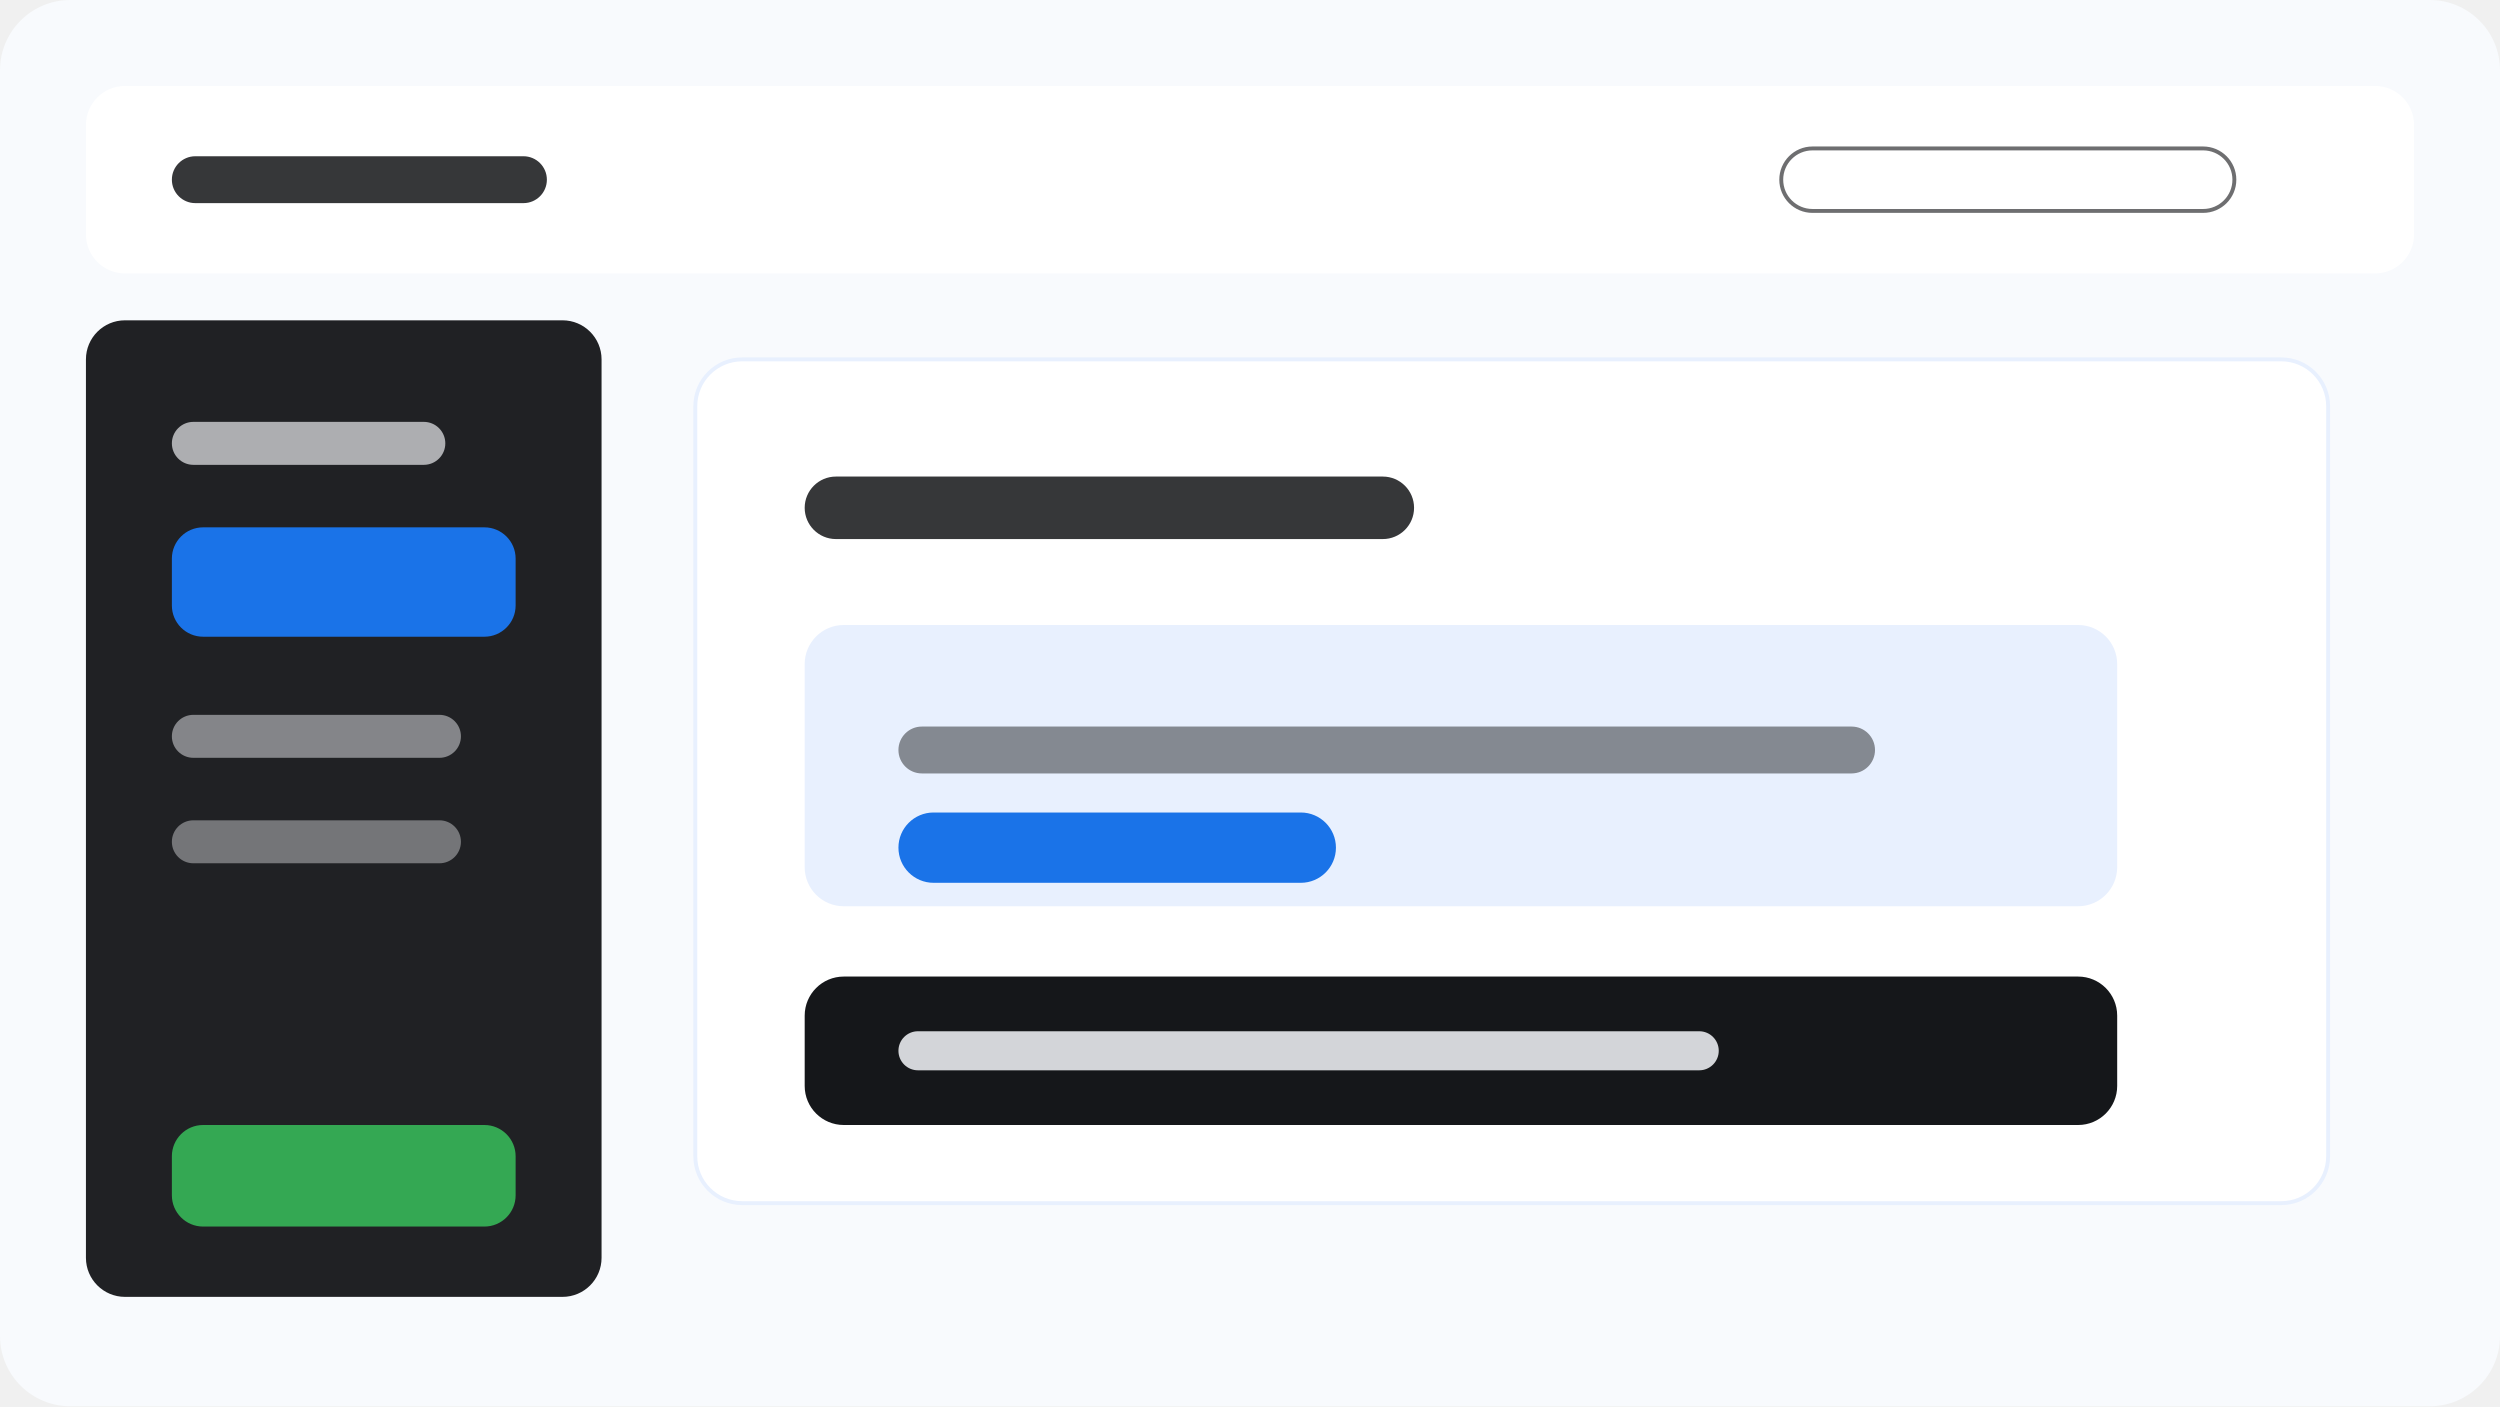
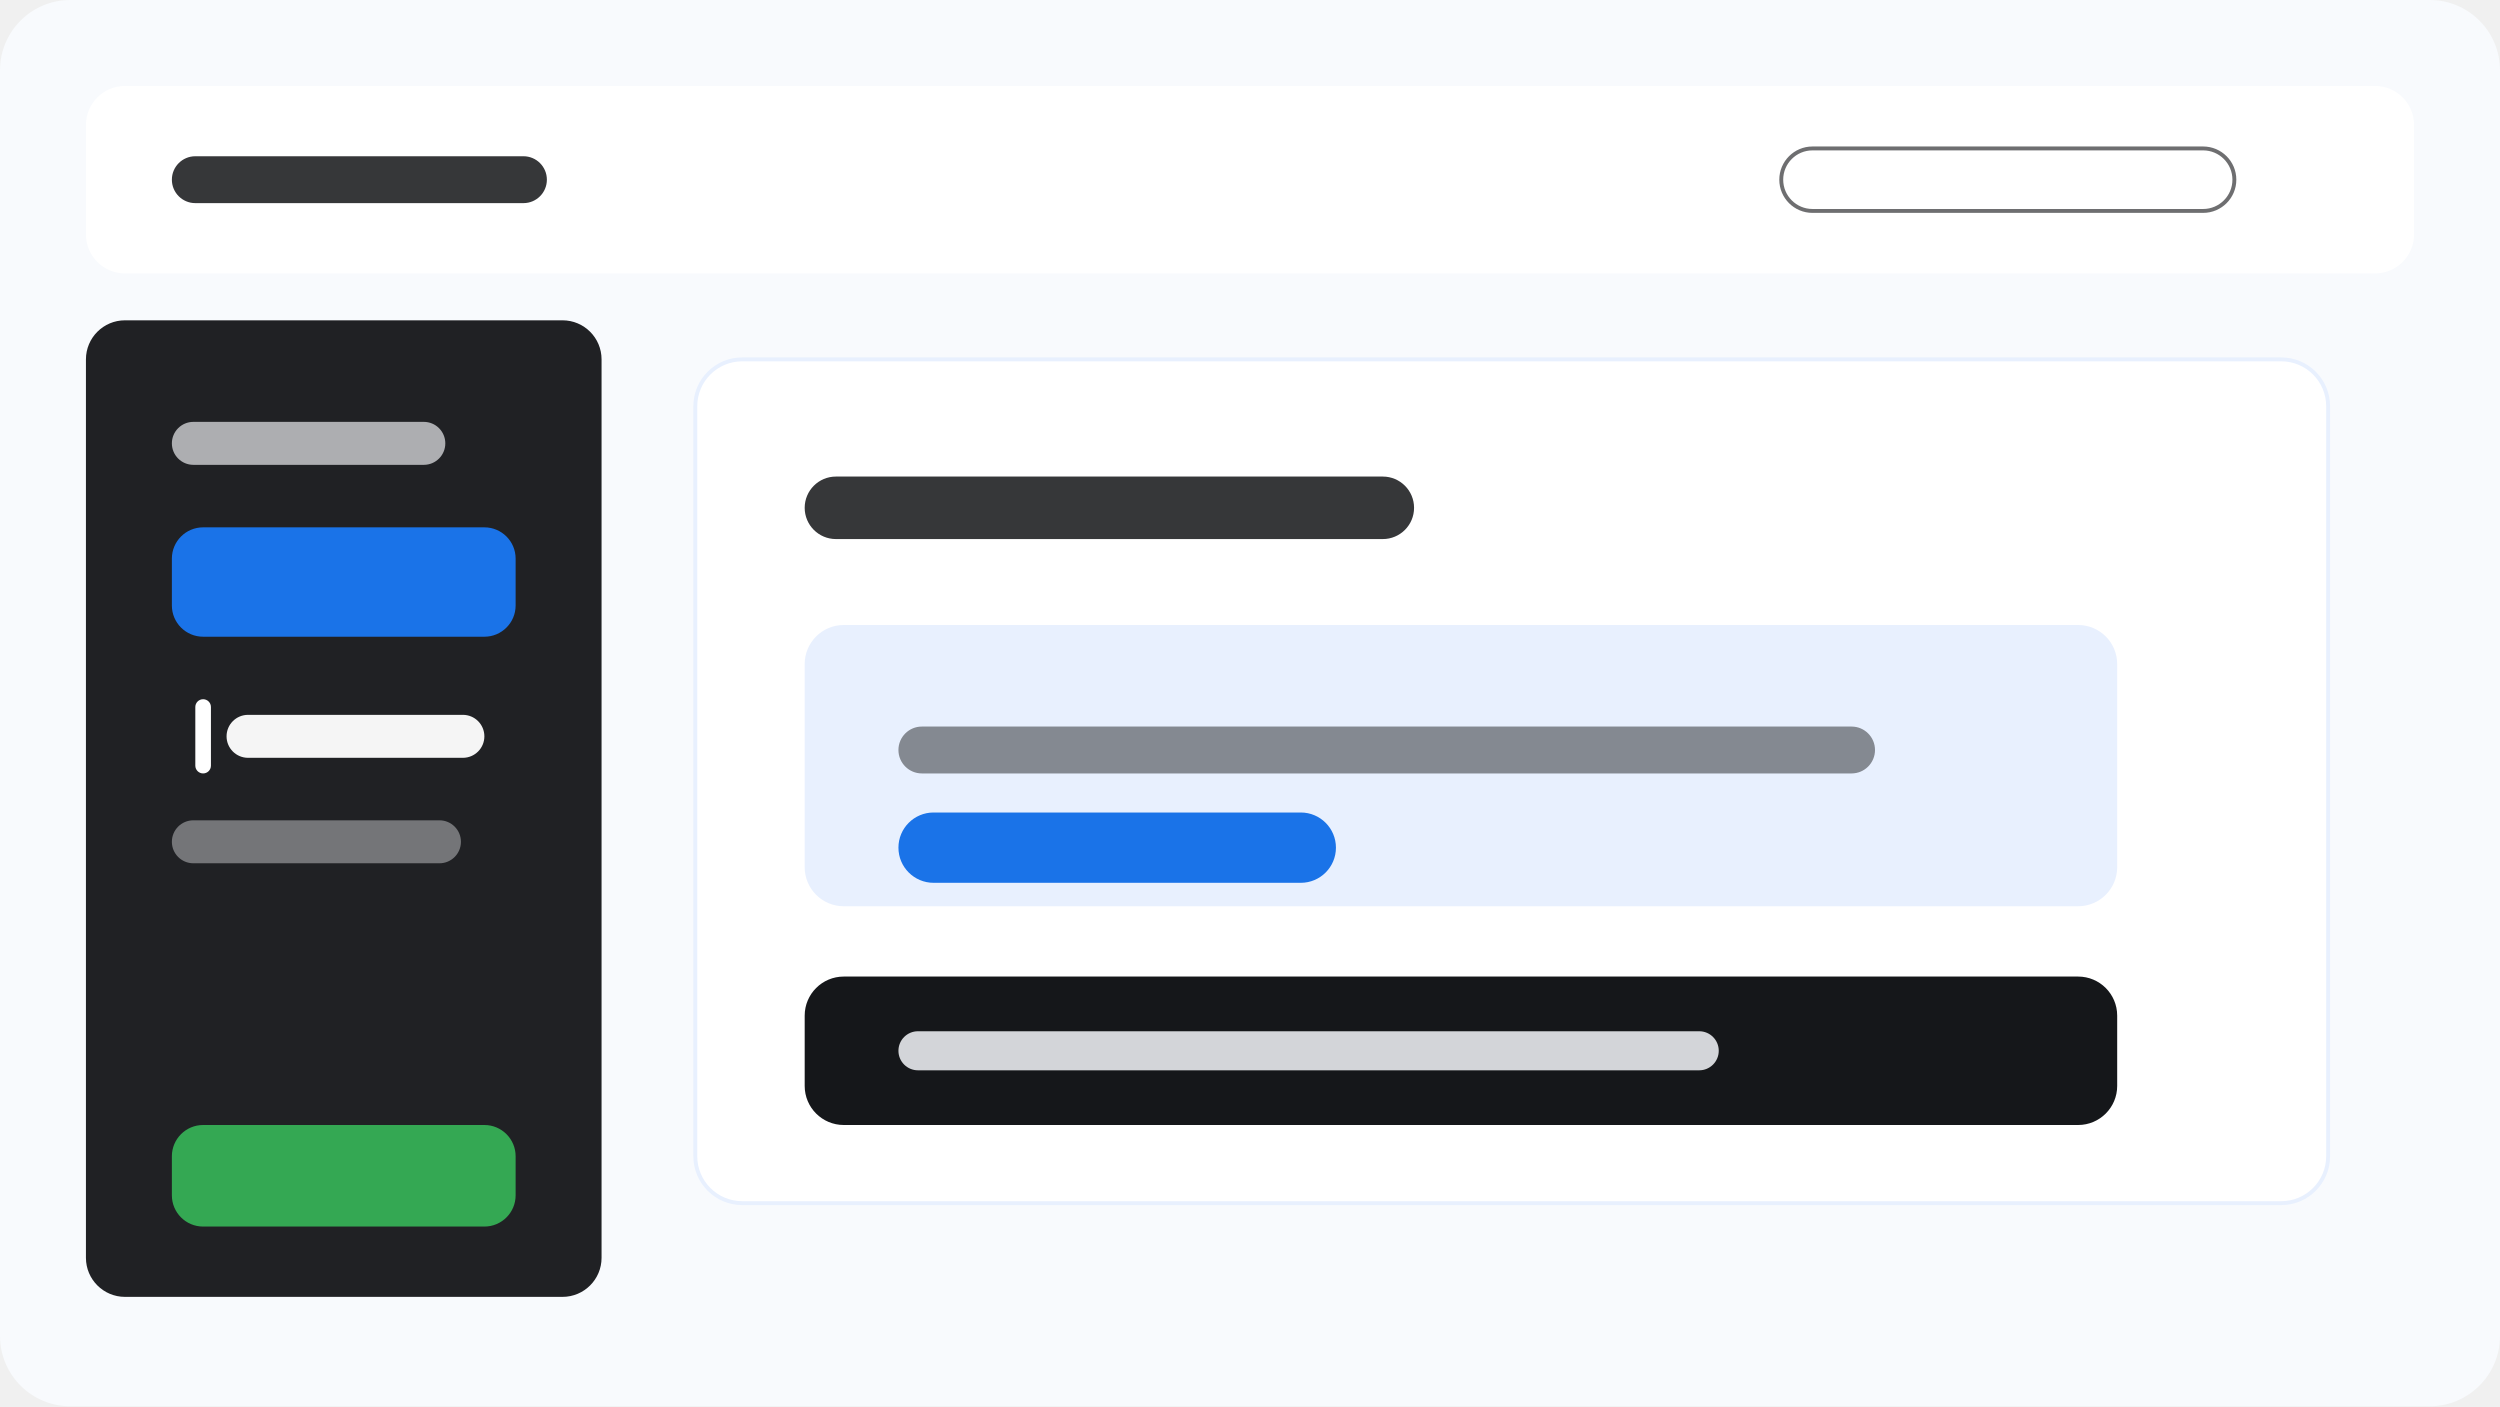
<svg xmlns="http://www.w3.org/2000/svg" width="640" height="360" viewBox="0 0 640 360" role="img" aria-label="GKE Inspired light preview">
  <rect width="640" height="360" rx="18" fill="#f8fafd" />
  <rect x="22" y="22" width="596" height="48" rx="10" fill="#ffffff" />
  <rect x="44" y="40" width="96" height="12" rx="6" fill="#202124" opacity="0.9" />
  <rect x="456" y="38" width="116" height="16" rx="8" fill="none" stroke="#202124" opacity="0.65" />
  <rect x="22" y="82" width="132" height="250" rx="10" fill="#202124" />
  <rect x="44" y="108" width="70" height="11" rx="5.5" fill="#e8eaed" opacity="0.7" />
  <rect x="44" y="135" width="88" height="28" rx="8" fill="#1a73e8" />
-   <rect x="44" y="183" width="74" height="11" rx="5.5" fill="#e8eaed" opacity="0.5" />
+   <rect x="58" y="183" width="66" height="11" rx="5.5" fill="#ffffff" opacity="0.95" />
+   <rect x="50" y="179" width="4" height="19" rx="2" fill="#ffffff" />
  <rect x="44" y="210" width="74" height="11" rx="5.5" fill="#e8eaed" opacity="0.42" />
  <rect x="44" y="288" width="88" height="26" rx="8" fill="#34a853" />
  <rect x="178" y="92" width="418" height="216" rx="12" fill="#ffffff" stroke="#e8f0fe" />
  <rect x="206" y="122" width="156" height="16" rx="8" fill="#202124" opacity="0.9" />
  <rect x="206" y="160" width="336" height="72" rx="10" fill="#e8f0fe" />
  <rect x="230" y="186" width="250" height="12" rx="6" fill="#202124" opacity="0.5" />
  <rect x="230" y="208" width="112" height="18" rx="9" fill="#1a73e8" />
  <rect x="206" y="250" width="336" height="38" rx="10" fill="#15171a" />
  <rect x="230" y="264" width="210" height="10" rx="5" fill="#e8eaed" opacity="0.9" />
</svg>
